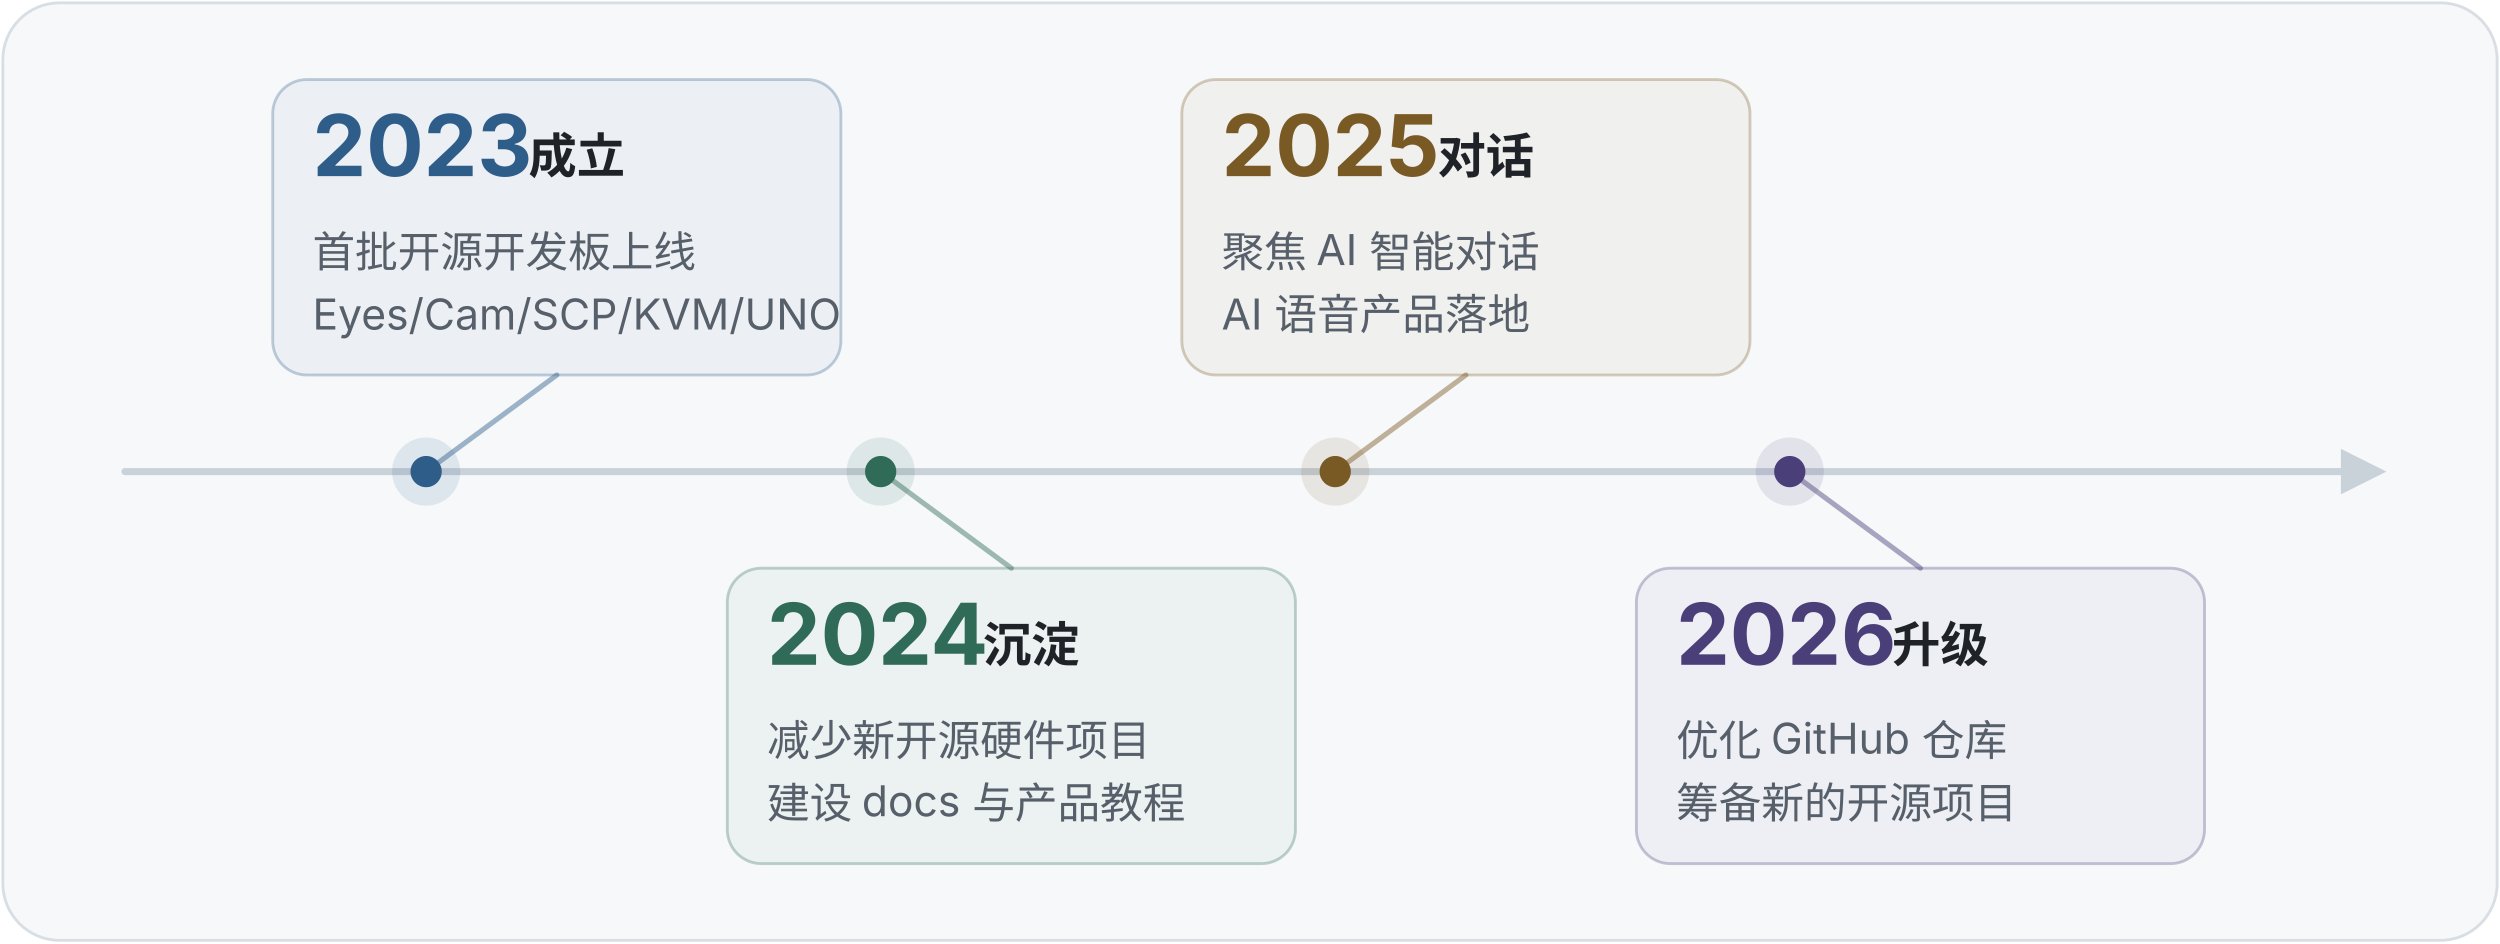
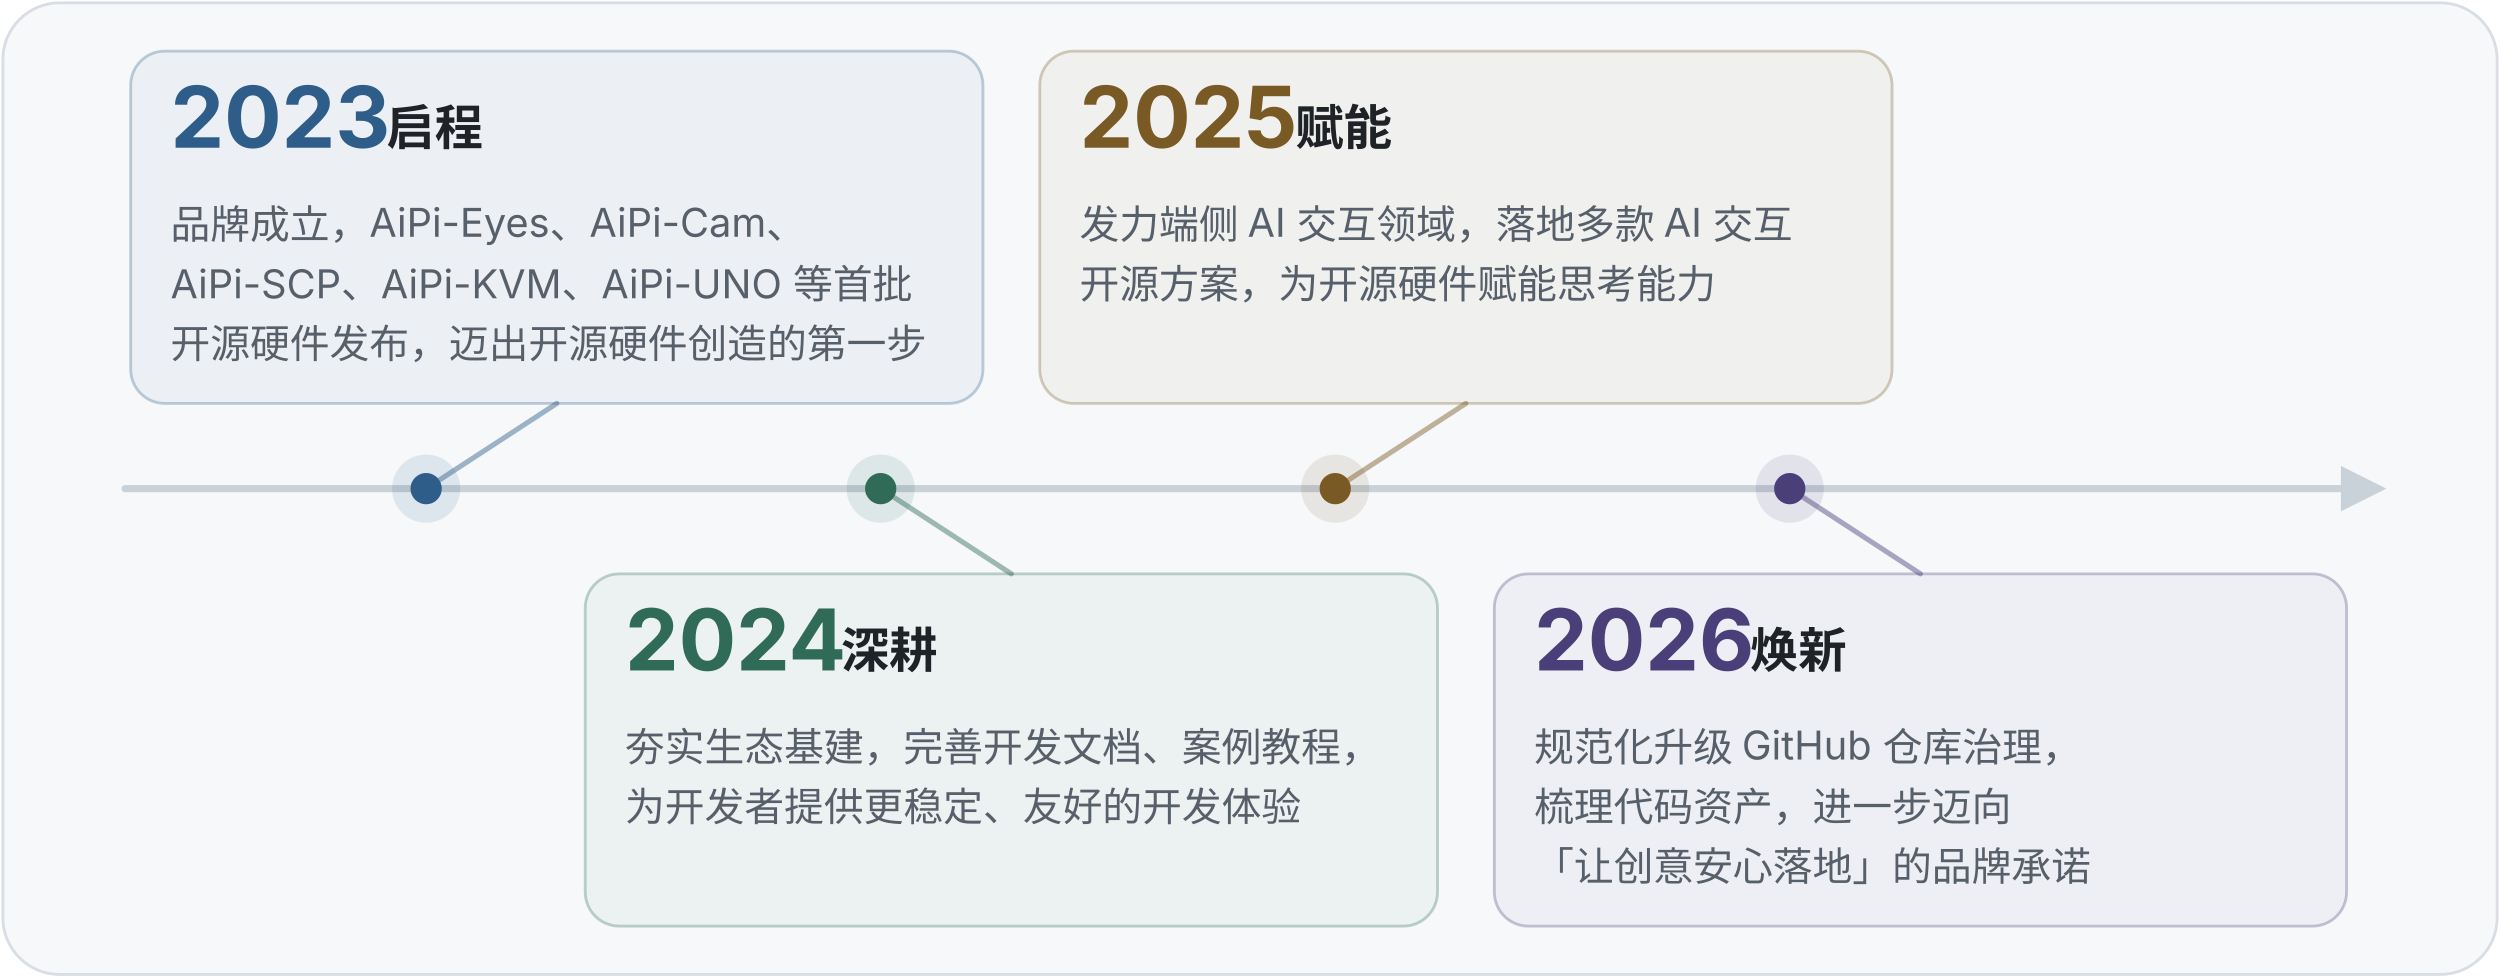
- <svg xmlns="http://www.w3.org/2000/svg" width="880" height="332" viewBox="0 0 880 332" role="img" aria-label="AiPi 小安派团队发展鱼骨时间线">
-   <rect x="1" y="1" width="878" height="330" rx="20" fill="#f6f8fa" stroke="#d8dee4" />
-   <line x1="44" y1="166" x2="824" y2="166" stroke="#c9d1d9" stroke-width="2.5" stroke-linecap="round" />
-   <path d="M824 158 L840 166 L824 174 Z" fill="#c9d1d9" />
-   <line x1="150.0" y1="166" x2="196.0" y2="132" stroke="#2f5d8a" stroke-opacity="0.45" stroke-width="1.8" stroke-linecap="round" />
-   <circle cx="150.0" cy="166" r="12" fill="#2f5d8a" fill-opacity="0.12" />
-   <circle cx="150.0" cy="166" r="5.5" fill="#2f5d8a" />
-   <rect x="96.0" y="28" width="200.0" height="104" rx="12" fill="#2f5d8a" fill-opacity="0.05" stroke="#2f5d8a" stroke-opacity="0.30" />
-   <text x="110.0" y="62" font-family="Inter, 'Noto Sans SC', 'PingFang SC', 'Microsoft YaHei', system-ui, sans-serif" font-size="30" font-weight="700" fill="#2f5d8a">2023</text>
-   <text x="186.0" y="61" font-family="Inter, 'Noto Sans SC', 'PingFang SC', 'Microsoft YaHei', system-ui, sans-serif" font-size="17" font-weight="600" fill="#1f2328">成立</text>
-   <text x="110.0" y="94" font-family="Inter, 'Noto Sans SC', 'PingFang SC', 'Microsoft YaHei', system-ui, sans-serif" font-size="15" fill="#57606a">首批开源开发板上线</text>
-   <text x="110.0" y="116" font-family="Inter, 'Noto Sans SC', 'PingFang SC', 'Microsoft YaHei', system-ui, sans-serif" font-size="15" fill="#57606a">Eyes/Cam/SCP/KVM/UNO</text>
-   <line x1="310.0" y1="166" x2="356.0" y2="200" stroke="#2f6b57" stroke-opacity="0.45" stroke-width="1.8" stroke-linecap="round" />
-   <circle cx="310.0" cy="166" r="12" fill="#2f6b57" fill-opacity="0.12" />
-   <circle cx="310.0" cy="166" r="5.5" fill="#2f6b57" />
-   <rect x="256.0" y="200" width="200.0" height="104" rx="12" fill="#2f6b57" fill-opacity="0.05" stroke="#2f6b57" stroke-opacity="0.30" />
-   <text x="270.0" y="234" font-family="Inter, 'Noto Sans SC', 'PingFang SC', 'Microsoft YaHei', system-ui, sans-serif" font-size="30" font-weight="700" fill="#2f6b57">2024</text>
-   <text x="346.0" y="233" font-family="Inter, 'Noto Sans SC', 'PingFang SC', 'Microsoft YaHei', system-ui, sans-serif" font-size="17" font-weight="600" fill="#1f2328">沉淀</text>
-   <text x="270.0" y="266" font-family="Inter, 'Noto Sans SC', 'PingFang SC', 'Microsoft YaHei', system-ui, sans-serif" font-size="15" fill="#57606a">减少新开源硬件项目</text>
-   <text x="270.0" y="288" font-family="Inter, 'Noto Sans SC', 'PingFang SC', 'Microsoft YaHei', system-ui, sans-serif" font-size="15" fill="#57606a">建设 docs 与产品教程</text>
-   <line x1="470.0" y1="166" x2="516.0" y2="132" stroke="#7a5a24" stroke-opacity="0.45" stroke-width="1.8" stroke-linecap="round" />
-   <circle cx="470.0" cy="166" r="12" fill="#7a5a24" fill-opacity="0.12" />
-   <circle cx="470.0" cy="166" r="5.5" fill="#7a5a24" />
-   <rect x="416.0" y="28" width="200.0" height="104" rx="12" fill="#7a5a24" fill-opacity="0.05" stroke="#7a5a24" stroke-opacity="0.30" />
-   <text x="430.0" y="62" font-family="Inter, 'Noto Sans SC', 'PingFang SC', 'Microsoft YaHei', system-ui, sans-serif" font-size="30" font-weight="700" fill="#7a5a24">2025</text>
-   <text x="506.0" y="61" font-family="Inter, 'Noto Sans SC', 'PingFang SC', 'Microsoft YaHei', system-ui, sans-serif" font-size="17" font-weight="600" fill="#1f2328">对话</text>
-   <text x="430.0" y="94" font-family="Inter, 'Noto Sans SC', 'PingFang SC', 'Microsoft YaHei', system-ui, sans-serif" font-size="15" fill="#57606a">聚焦 AI 智能对话</text>
-   <text x="430.0" y="116" font-family="Inter, 'Noto Sans SC', 'PingFang SC', 'Microsoft YaHei', system-ui, sans-serif" font-size="15" fill="#57606a">AI 语音产品落地</text>
-   <line x1="630.0" y1="166" x2="676.0" y2="200" stroke="#4b3f7a" stroke-opacity="0.45" stroke-width="1.8" stroke-linecap="round" />
-   <circle cx="630.0" cy="166" r="12" fill="#4b3f7a" fill-opacity="0.12" />
-   <circle cx="630.0" cy="166" r="5.5" fill="#4b3f7a" />
-   <rect x="576.0" y="200" width="200.0" height="104" rx="12" fill="#4b3f7a" fill-opacity="0.05" stroke="#4b3f7a" stroke-opacity="0.30" />
-   <text x="590.0" y="234" font-family="Inter, 'Noto Sans SC', 'PingFang SC', 'Microsoft YaHei', system-ui, sans-serif" font-size="30" font-weight="700" fill="#4b3f7a">2026</text>
-   <text x="666.0" y="233" font-family="Inter, 'Noto Sans SC', 'PingFang SC', 'Microsoft YaHei', system-ui, sans-serif" font-size="17" font-weight="600" fill="#1f2328">升级</text>
-   <text x="590.0" y="266" font-family="Inter, 'Noto Sans SC', 'PingFang SC', 'Microsoft YaHei', system-ui, sans-serif" font-size="15" fill="#57606a">优化 GitHub 仓库</text>
-   <text x="590.0" y="288" font-family="Inter, 'Noto Sans SC', 'PingFang SC', 'Microsoft YaHei', system-ui, sans-serif" font-size="15" fill="#57606a">筹备新的开源项目</text>
+ <svg xmlns="http://www.w3.org/2000/svg" width="880" height="344" viewBox="0 0 880 344" role="img" aria-label="AiPi 小安派团队发展鱼骨时间线">
+   <rect x="1" y="1" width="878" height="342" rx="20" fill="#f6f8fa" stroke="#d8dee4" />
+   <line x1="44" y1="172" x2="824" y2="172" stroke="#c9d1d9" stroke-width="2.5" stroke-linecap="round" />
+   <path d="M824 164 L840 172 L824 180 Z" fill="#c9d1d9" />
+   <line x1="150.0" y1="172" x2="196.0" y2="142" stroke="#2f5d8a" stroke-opacity="0.45" stroke-width="1.8" stroke-linecap="round" />
+   <circle cx="150.0" cy="172" r="12" fill="#2f5d8a" fill-opacity="0.12" />
+   <circle cx="150.0" cy="172" r="5.5" fill="#2f5d8a" />
+   <rect x="46.0" y="18" width="300" height="124" rx="12" fill="#2f5d8a" fill-opacity="0.05" stroke="#2f5d8a" stroke-opacity="0.30" />
+   <text x="60.0" y="52" font-family="Inter, 'Noto Sans SC', 'PingFang SC', 'Microsoft YaHei', system-ui, sans-serif" font-size="30" font-weight="700" fill="#2f5d8a">2023</text>
+   <text x="136.0" y="51" font-family="Inter, 'Noto Sans SC', 'PingFang SC', 'Microsoft YaHei', system-ui, sans-serif" font-size="17" font-weight="600" fill="#1f2328">启程</text>
+   <text x="60.0" y="84" font-family="Inter, 'Noto Sans SC', 'PingFang SC', 'Microsoft YaHei', system-ui, sans-serif" font-size="14" fill="#57606a">品牌成立，AiPi-Eyes、AiPi-Cam、</text>
+   <text x="60.0" y="105" font-family="Inter, 'Noto Sans SC', 'PingFang SC', 'Microsoft YaHei', system-ui, sans-serif" font-size="14" fill="#57606a">AiPi-SCP、AiPi-KVM、AiPi-UNO 等首批</text>
+   <text x="60.0" y="126" font-family="Inter, 'Noto Sans SC', 'PingFang SC', 'Microsoft YaHei', system-ui, sans-serif" font-size="14" fill="#57606a">开源硬件发布，迈出开源硬件创造的第一步</text>
+   <line x1="310.0" y1="172" x2="356.0" y2="202" stroke="#2f6b57" stroke-opacity="0.45" stroke-width="1.8" stroke-linecap="round" />
+   <circle cx="310.0" cy="172" r="12" fill="#2f6b57" fill-opacity="0.12" />
+   <circle cx="310.0" cy="172" r="5.5" fill="#2f6b57" />
+   <rect x="206.0" y="202" width="300" height="124" rx="12" fill="#2f6b57" fill-opacity="0.05" stroke="#2f6b57" stroke-opacity="0.30" />
+   <text x="220.0" y="236" font-family="Inter, 'Noto Sans SC', 'PingFang SC', 'Microsoft YaHei', system-ui, sans-serif" font-size="30" font-weight="700" fill="#2f6b57">2024</text>
+   <text x="296.0" y="235" font-family="Inter, 'Noto Sans SC', 'PingFang SC', 'Microsoft YaHei', system-ui, sans-serif" font-size="17" font-weight="600" fill="#1f2328">深耕</text>
+   <text x="220.0" y="268" font-family="Inter, 'Noto Sans SC', 'PingFang SC', 'Microsoft YaHei', system-ui, sans-serif" font-size="14" fill="#57606a">夯实生态基建，完善开发文档、案例教程，</text>
+   <text x="220.0" y="289" font-family="Inter, 'Noto Sans SC', 'PingFang SC', 'Microsoft YaHei', system-ui, sans-serif" font-size="14" fill="#57606a">为开发者提供更稳定、友好的开发体验</text>
+   <line x1="470.0" y1="172" x2="516.0" y2="142" stroke="#7a5a24" stroke-opacity="0.45" stroke-width="1.8" stroke-linecap="round" />
+   <circle cx="470.0" cy="172" r="12" fill="#7a5a24" fill-opacity="0.12" />
+   <circle cx="470.0" cy="172" r="5.5" fill="#7a5a24" />
+   <rect x="366.0" y="18" width="300" height="124" rx="12" fill="#7a5a24" fill-opacity="0.05" stroke="#7a5a24" stroke-opacity="0.30" />
+   <text x="380.0" y="52" font-family="Inter, 'Noto Sans SC', 'PingFang SC', 'Microsoft YaHei', system-ui, sans-serif" font-size="30" font-weight="700" fill="#7a5a24">2025</text>
+   <text x="456.0" y="51" font-family="Inter, 'Noto Sans SC', 'PingFang SC', 'Microsoft YaHei', system-ui, sans-serif" font-size="17" font-weight="600" fill="#1f2328">赋能</text>
+   <text x="380.0" y="84" font-family="Inter, 'Noto Sans SC', 'PingFang SC', 'Microsoft YaHei', system-ui, sans-serif" font-size="14" fill="#57606a">发力端侧 AI 交互领域，落地多款 AI 交互</text>
+   <text x="380.0" y="105" font-family="Inter, 'Noto Sans SC', 'PingFang SC', 'Microsoft YaHei', system-ui, sans-serif" font-size="14" fill="#57606a">开源方案，为开源硬件赋能思考能力</text>
+   <line x1="630.0" y1="172" x2="676.0" y2="202" stroke="#4b3f7a" stroke-opacity="0.45" stroke-width="1.8" stroke-linecap="round" />
+   <circle cx="630.0" cy="172" r="12" fill="#4b3f7a" fill-opacity="0.12" />
+   <circle cx="630.0" cy="172" r="5.5" fill="#4b3f7a" />
+   <rect x="526.0" y="202" width="300" height="124" rx="12" fill="#4b3f7a" fill-opacity="0.05" stroke="#4b3f7a" stroke-opacity="0.30" />
+   <text x="540.0" y="236" font-family="Inter, 'Noto Sans SC', 'PingFang SC', 'Microsoft YaHei', system-ui, sans-serif" font-size="30" font-weight="700" fill="#4b3f7a">2026</text>
+   <text x="616.0" y="235" font-family="Inter, 'Noto Sans SC', 'PingFang SC', 'Microsoft YaHei', system-ui, sans-serif" font-size="17" font-weight="600" fill="#1f2328">焕新</text>
+   <text x="540.0" y="268" font-family="Inter, 'Noto Sans SC', 'PingFang SC', 'Microsoft YaHei', system-ui, sans-serif" font-size="14" fill="#57606a">规范化升级 GitHub 仓库治理，</text>
+   <text x="540.0" y="289" font-family="Inter, 'Noto Sans SC', 'PingFang SC', 'Microsoft YaHei', system-ui, sans-serif" font-size="14" fill="#57606a">梳理代码资产，进一步迈向</text>
+   <text x="540.0" y="310" font-family="Inter, 'Noto Sans SC', 'PingFang SC', 'Microsoft YaHei', system-ui, sans-serif" font-size="14" fill="#57606a">「让创意安心落地」的品牌承诺</text>
</svg>
